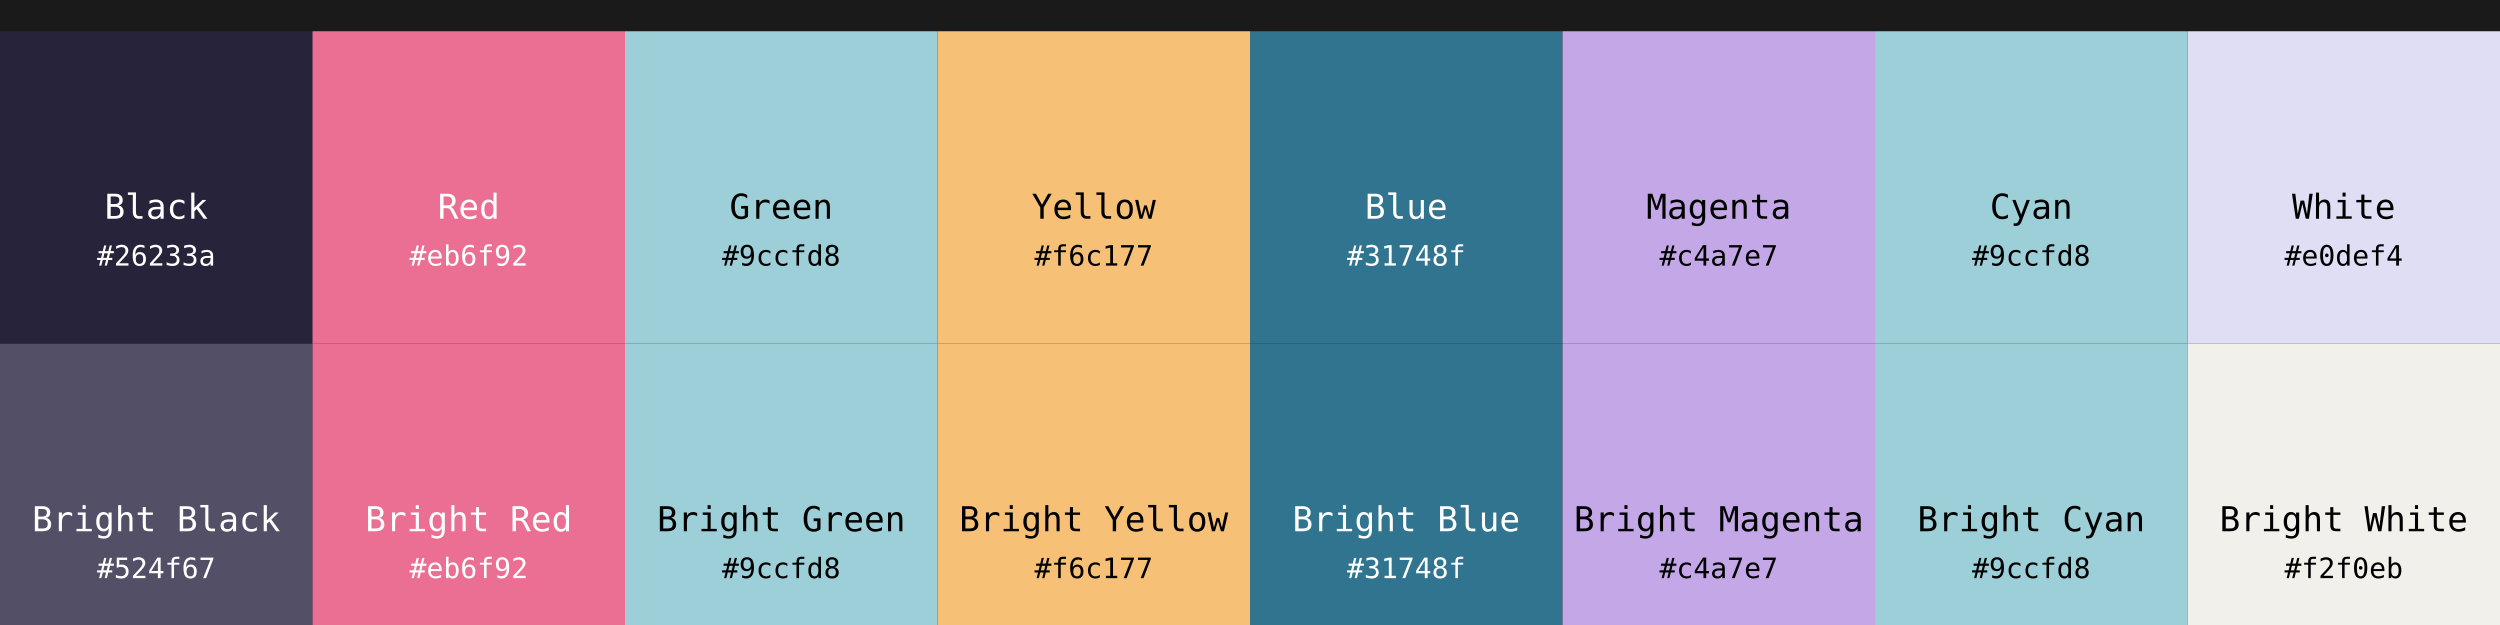
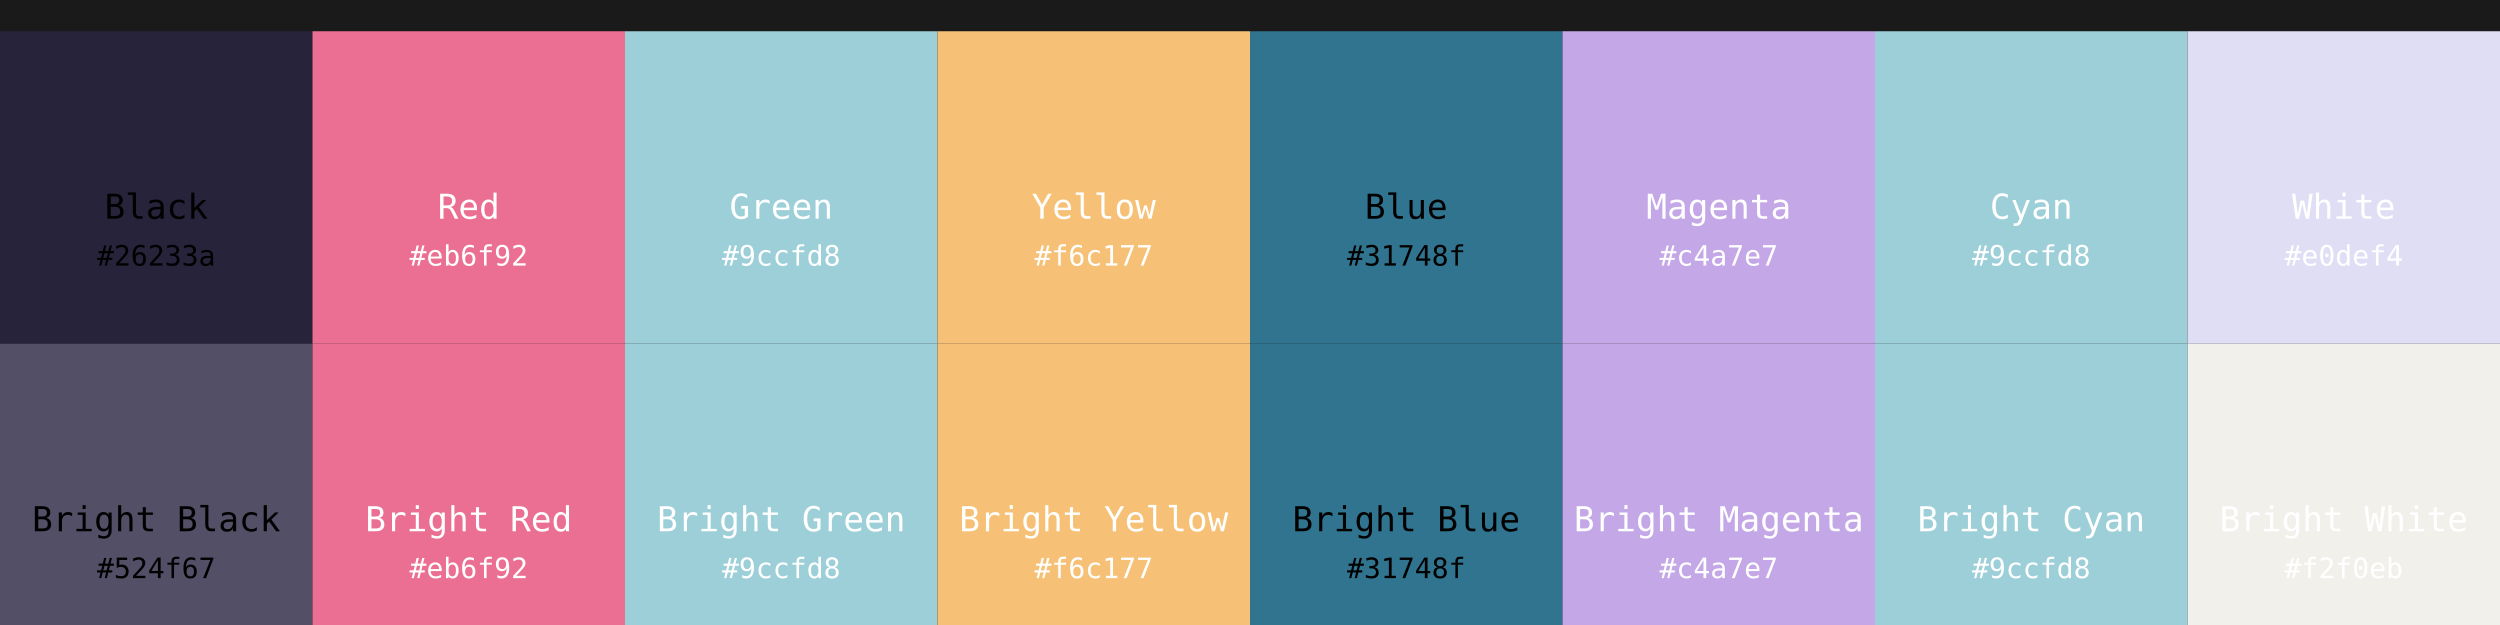
<svg xmlns="http://www.w3.org/2000/svg" width="800" height="200">
  <rect width="800" height="200" fill="#1a1a1a" />
  <rect x="0" y="10" width="100" height="100" fill="#26233a" />
-   <text x="50" y="70" font-family="monospace" font-size="11" fill="white" text-anchor="middle">Black</text>
-   <text x="50" y="85" font-family="monospace" font-size="9" fill="white" text-anchor="middle">#26233a</text>
+   <text x="50" y="70" font-family="monospace" font-size="11" fill="black" text-anchor="middle">Black</text>
+   <text x="50" y="85" font-family="monospace" font-size="9" fill="black" text-anchor="middle">#26233a</text>
  <rect x="100" y="10" width="100" height="100" fill="#eb6f92" />
  <text x="150" y="70" font-family="monospace" font-size="11" fill="white" text-anchor="middle">Red</text>
  <text x="150" y="85" font-family="monospace" font-size="9" fill="white" text-anchor="middle">#eb6f92</text>
  <rect x="200" y="10" width="100" height="100" fill="#9ccfd8" />
-   <text x="250" y="70" font-family="monospace" font-size="11" fill="black" text-anchor="middle">Green</text>
-   <text x="250" y="85" font-family="monospace" font-size="9" fill="black" text-anchor="middle">#9ccfd8</text>
+   <text x="250" y="70" font-family="monospace" font-size="11" fill="white" text-anchor="middle">Green</text>
+   <text x="250" y="85" font-family="monospace" font-size="9" fill="white" text-anchor="middle">#9ccfd8</text>
  <rect x="300" y="10" width="100" height="100" fill="#f6c177" />
-   <text x="350" y="70" font-family="monospace" font-size="11" fill="black" text-anchor="middle">Yellow</text>
-   <text x="350" y="85" font-family="monospace" font-size="9" fill="black" text-anchor="middle">#f6c177</text>
+   <text x="350" y="70" font-family="monospace" font-size="11" fill="white" text-anchor="middle">Yellow</text>
+   <text x="350" y="85" font-family="monospace" font-size="9" fill="white" text-anchor="middle">#f6c177</text>
  <rect x="400" y="10" width="100" height="100" fill="#31748f" />
-   <text x="450" y="70" font-family="monospace" font-size="11" fill="white" text-anchor="middle">Blue</text>
-   <text x="450" y="85" font-family="monospace" font-size="9" fill="white" text-anchor="middle">#31748f</text>
+   <text x="450" y="70" font-family="monospace" font-size="11" fill="black" text-anchor="middle">Blue</text>
+   <text x="450" y="85" font-family="monospace" font-size="9" fill="black" text-anchor="middle">#31748f</text>
  <rect x="500" y="10" width="100" height="100" fill="#c4a7e7" />
-   <text x="550" y="70" font-family="monospace" font-size="11" fill="black" text-anchor="middle">Magenta</text>
-   <text x="550" y="85" font-family="monospace" font-size="9" fill="black" text-anchor="middle">#c4a7e7</text>
+   <text x="550" y="70" font-family="monospace" font-size="11" fill="white" text-anchor="middle">Magenta</text>
+   <text x="550" y="85" font-family="monospace" font-size="9" fill="white" text-anchor="middle">#c4a7e7</text>
  <rect x="600" y="10" width="100" height="100" fill="#9ccfd8" />
-   <text x="650" y="70" font-family="monospace" font-size="11" fill="black" text-anchor="middle">Cyan</text>
-   <text x="650" y="85" font-family="monospace" font-size="9" fill="black" text-anchor="middle">#9ccfd8</text>
+   <text x="650" y="70" font-family="monospace" font-size="11" fill="white" text-anchor="middle">Cyan</text>
+   <text x="650" y="85" font-family="monospace" font-size="9" fill="white" text-anchor="middle">#9ccfd8</text>
  <rect x="700" y="10" width="100" height="100" fill="#e0def4" />
-   <text x="750" y="70" font-family="monospace" font-size="11" fill="black" text-anchor="middle">White</text>
-   <text x="750" y="85" font-family="monospace" font-size="9" fill="black" text-anchor="middle">#e0def4</text>
+   <text x="750" y="70" font-family="monospace" font-size="11" fill="white" text-anchor="middle">White</text>
+   <text x="750" y="85" font-family="monospace" font-size="9" fill="white" text-anchor="middle">#e0def4</text>
  <rect x="0" y="110" width="100" height="100" fill="#524f67" />
-   <text x="50" y="170" font-family="monospace" font-size="11" fill="white" text-anchor="middle">Bright Black</text>
-   <text x="50" y="185" font-family="monospace" font-size="9" fill="white" text-anchor="middle">#524f67</text>
+   <text x="50" y="170" font-family="monospace" font-size="11" fill="black" text-anchor="middle">Bright Black</text>
+   <text x="50" y="185" font-family="monospace" font-size="9" fill="black" text-anchor="middle">#524f67</text>
  <rect x="100" y="110" width="100" height="100" fill="#eb6f92" />
  <text x="150" y="170" font-family="monospace" font-size="11" fill="white" text-anchor="middle">Bright Red</text>
  <text x="150" y="185" font-family="monospace" font-size="9" fill="white" text-anchor="middle">#eb6f92</text>
  <rect x="200" y="110" width="100" height="100" fill="#9ccfd8" />
-   <text x="250" y="170" font-family="monospace" font-size="11" fill="black" text-anchor="middle">Bright Green</text>
-   <text x="250" y="185" font-family="monospace" font-size="9" fill="black" text-anchor="middle">#9ccfd8</text>
+   <text x="250" y="170" font-family="monospace" font-size="11" fill="white" text-anchor="middle">Bright Green</text>
+   <text x="250" y="185" font-family="monospace" font-size="9" fill="white" text-anchor="middle">#9ccfd8</text>
  <rect x="300" y="110" width="100" height="100" fill="#f6c177" />
-   <text x="350" y="170" font-family="monospace" font-size="11" fill="black" text-anchor="middle">Bright Yellow</text>
-   <text x="350" y="185" font-family="monospace" font-size="9" fill="black" text-anchor="middle">#f6c177</text>
+   <text x="350" y="170" font-family="monospace" font-size="11" fill="white" text-anchor="middle">Bright Yellow</text>
+   <text x="350" y="185" font-family="monospace" font-size="9" fill="white" text-anchor="middle">#f6c177</text>
  <rect x="400" y="110" width="100" height="100" fill="#31748f" />
-   <text x="450" y="170" font-family="monospace" font-size="11" fill="white" text-anchor="middle">Bright Blue</text>
-   <text x="450" y="185" font-family="monospace" font-size="9" fill="white" text-anchor="middle">#31748f</text>
+   <text x="450" y="170" font-family="monospace" font-size="11" fill="black" text-anchor="middle">Bright Blue</text>
+   <text x="450" y="185" font-family="monospace" font-size="9" fill="black" text-anchor="middle">#31748f</text>
  <rect x="500" y="110" width="100" height="100" fill="#c4a7e7" />
-   <text x="550" y="170" font-family="monospace" font-size="11" fill="black" text-anchor="middle">Bright Magenta</text>
-   <text x="550" y="185" font-family="monospace" font-size="9" fill="black" text-anchor="middle">#c4a7e7</text>
+   <text x="550" y="170" font-family="monospace" font-size="11" fill="white" text-anchor="middle">Bright Magenta</text>
+   <text x="550" y="185" font-family="monospace" font-size="9" fill="white" text-anchor="middle">#c4a7e7</text>
  <rect x="600" y="110" width="100" height="100" fill="#9ccfd8" />
-   <text x="650" y="170" font-family="monospace" font-size="11" fill="black" text-anchor="middle">Bright Cyan</text>
-   <text x="650" y="185" font-family="monospace" font-size="9" fill="black" text-anchor="middle">#9ccfd8</text>
+   <text x="650" y="170" font-family="monospace" font-size="11" fill="white" text-anchor="middle">Bright Cyan</text>
+   <text x="650" y="185" font-family="monospace" font-size="9" fill="white" text-anchor="middle">#9ccfd8</text>
  <rect x="700" y="110" width="100" height="100" fill="#f2f0eb" />
-   <text x="750" y="170" font-family="monospace" font-size="11" fill="black" text-anchor="middle">Bright White</text>
-   <text x="750" y="185" font-family="monospace" font-size="9" fill="black" text-anchor="middle">#f2f0eb</text>
+   <text x="750" y="170" font-family="monospace" font-size="11" fill="white" text-anchor="middle">Bright White</text>
+   <text x="750" y="185" font-family="monospace" font-size="9" fill="white" text-anchor="middle">#f2f0eb</text>
</svg>
